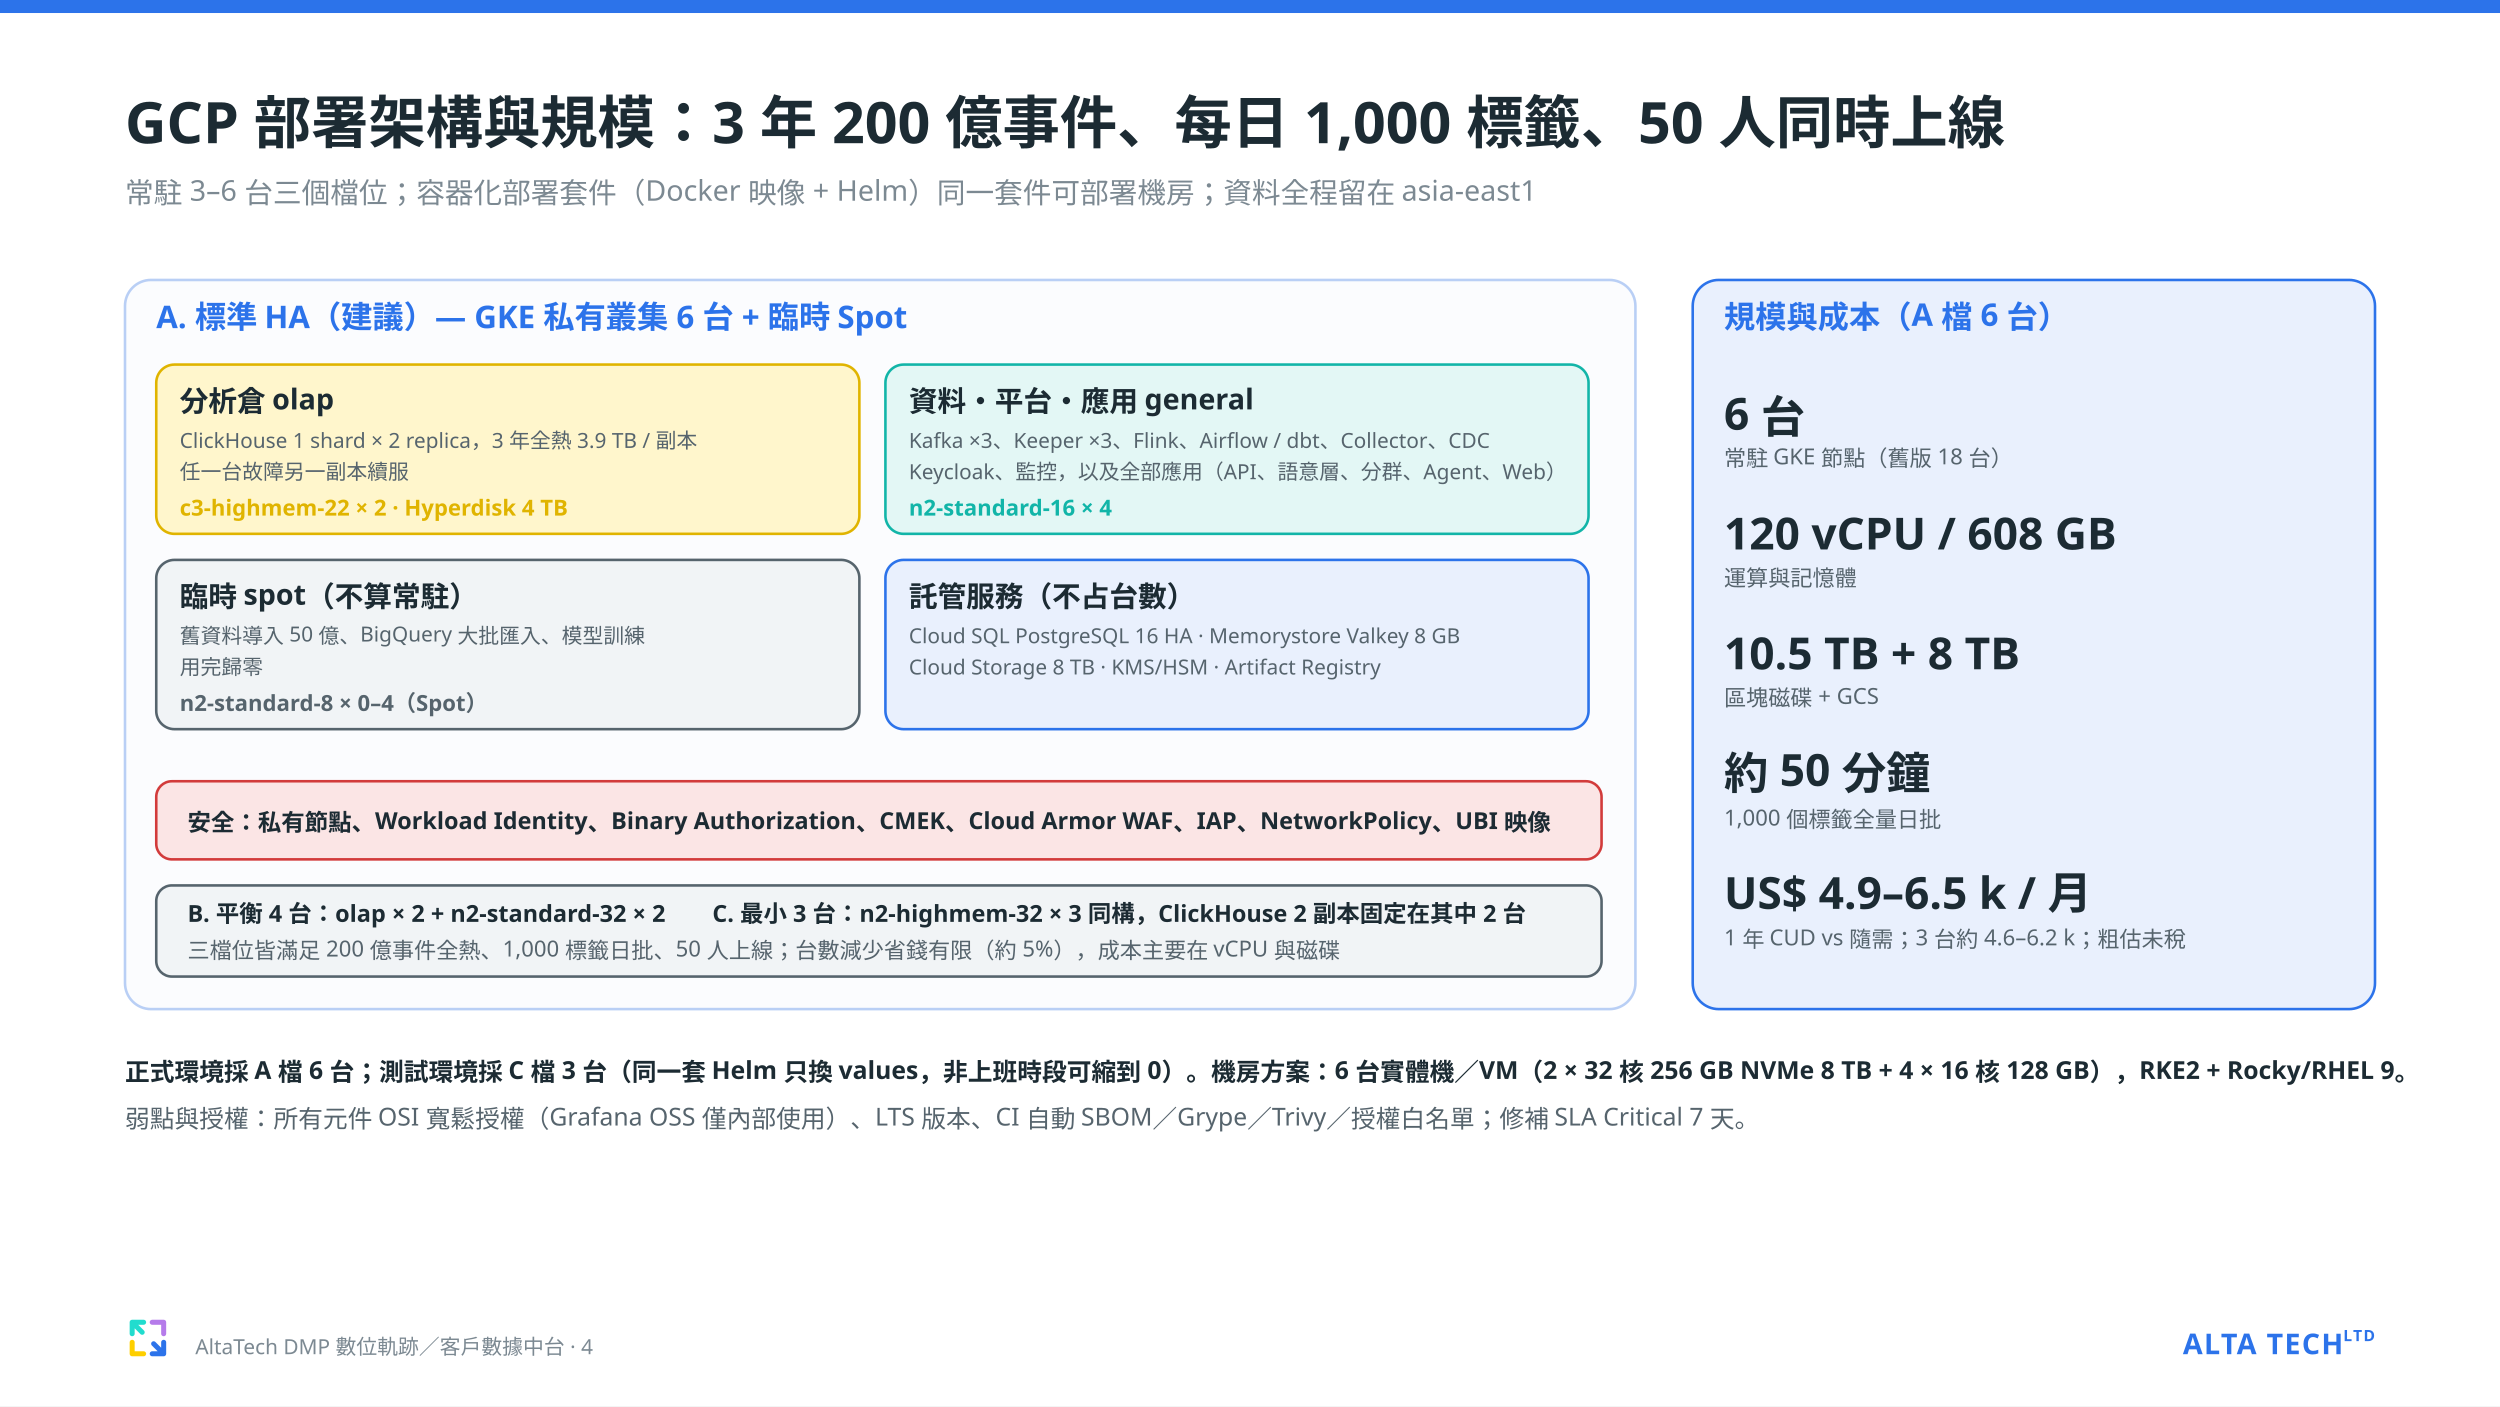
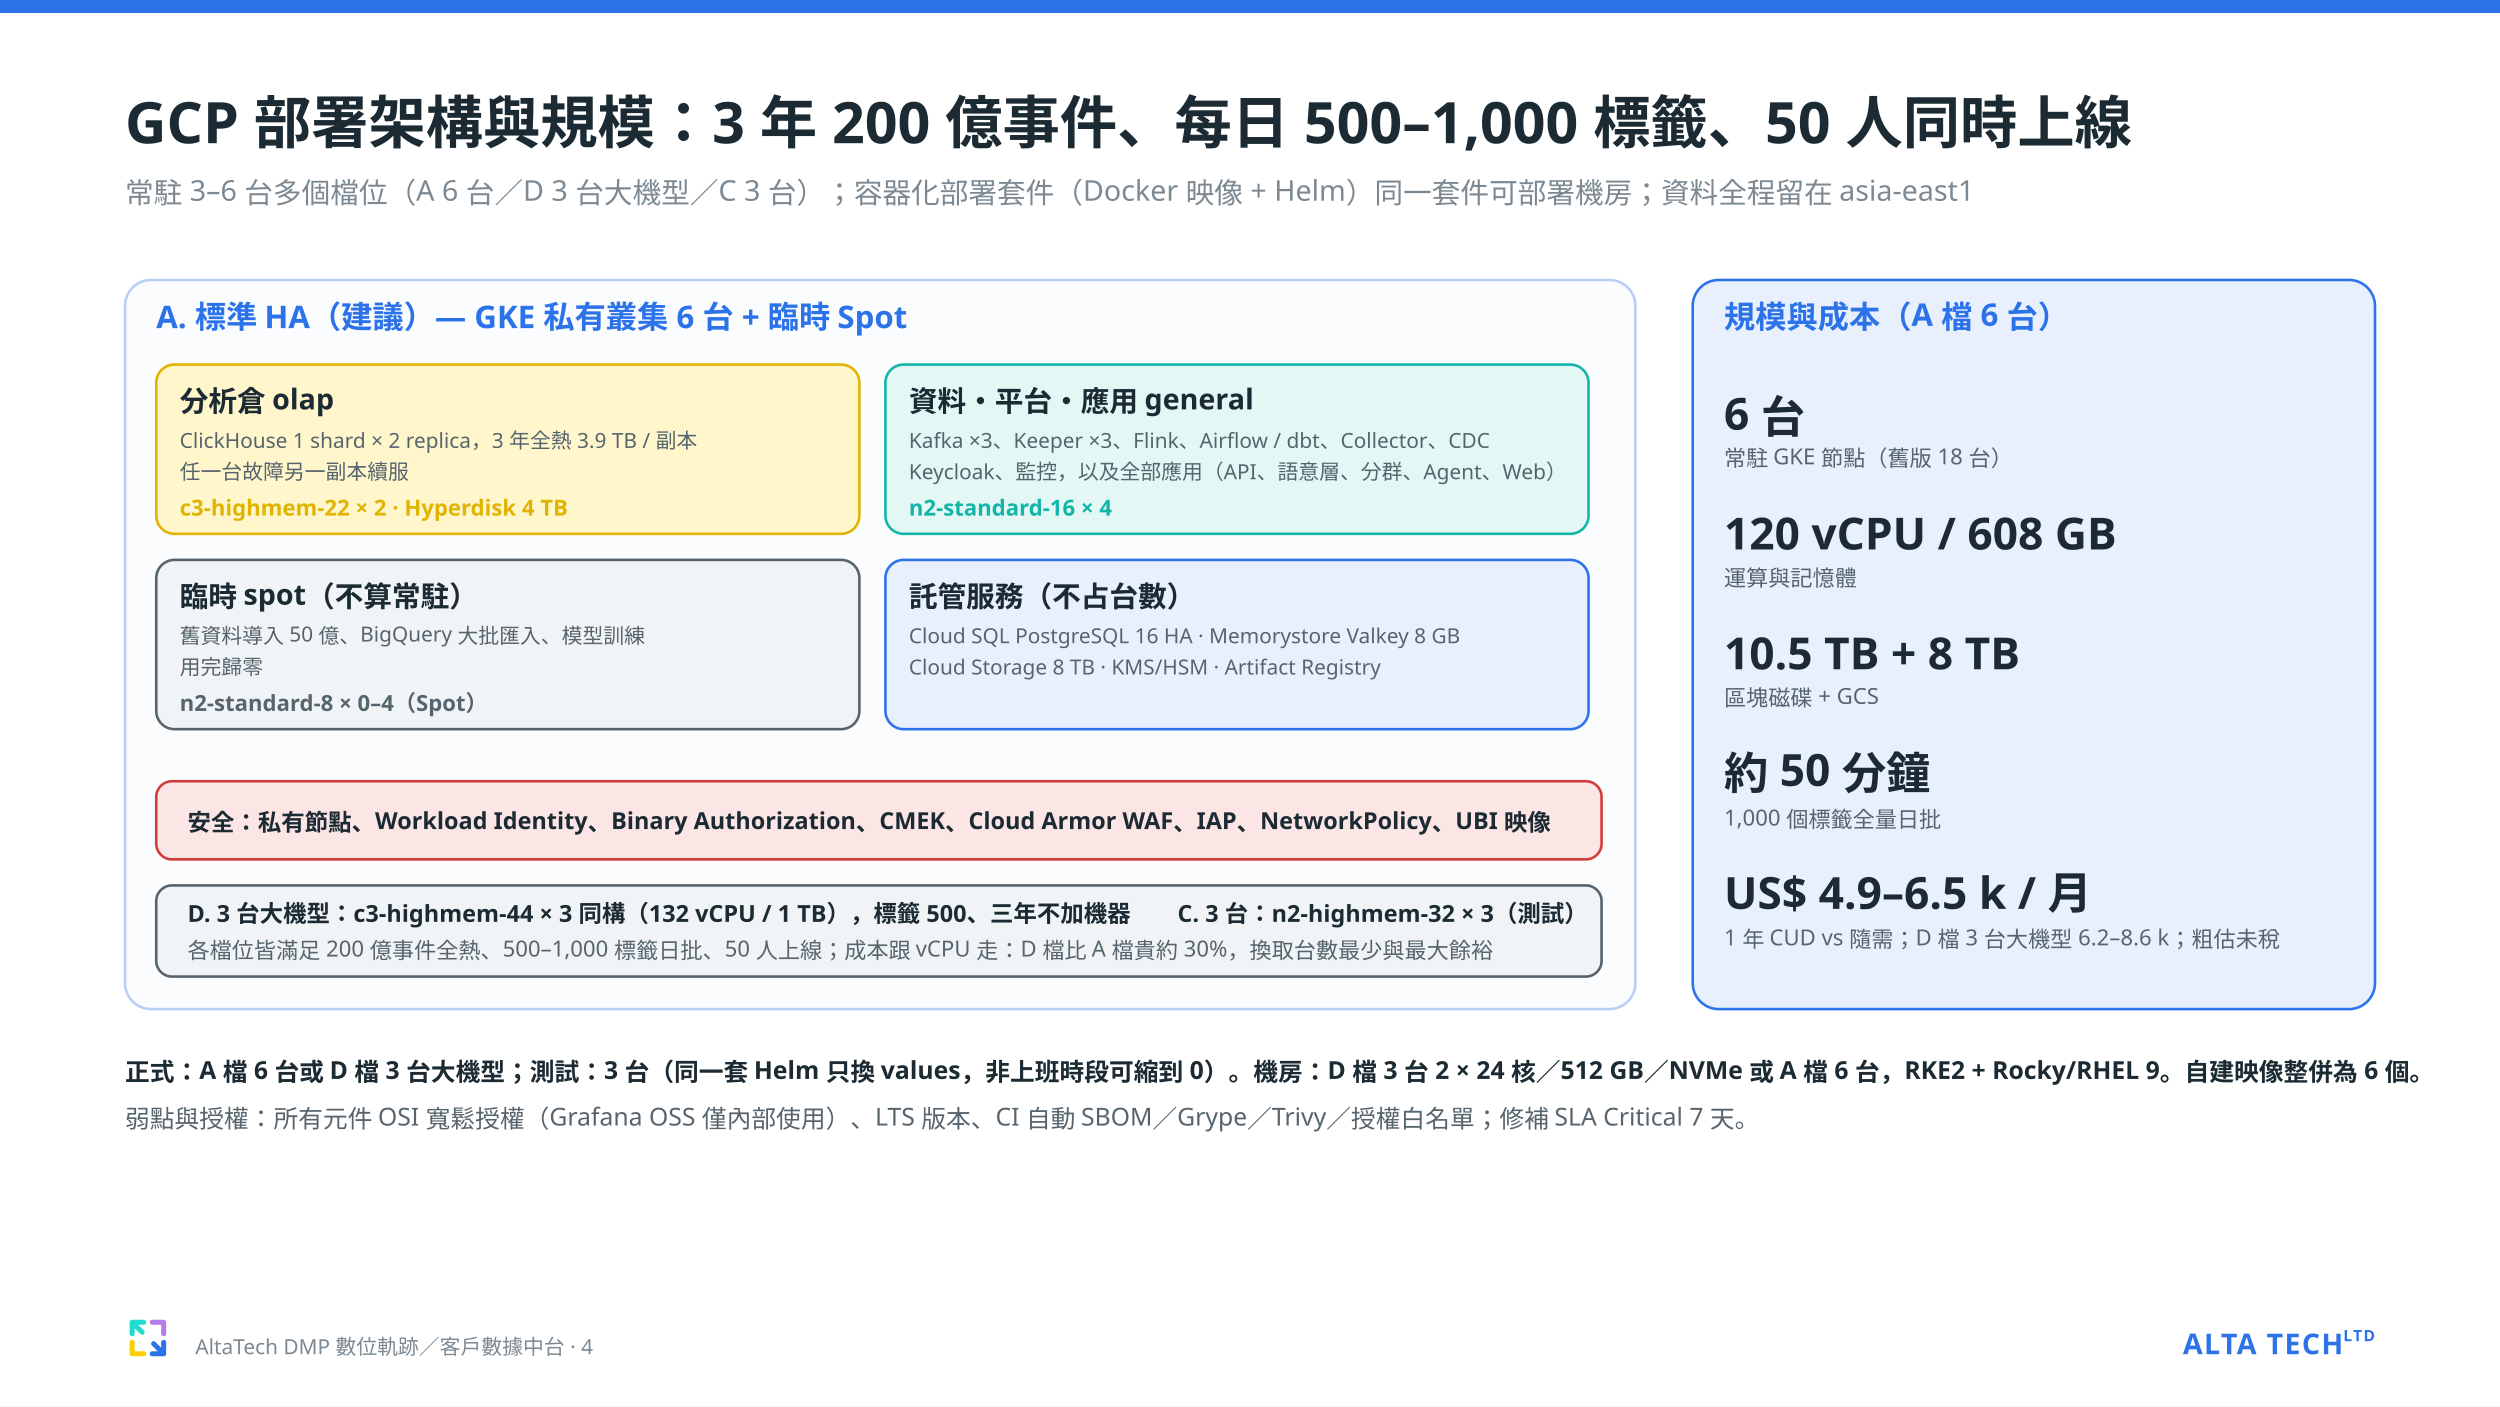
<svg xmlns="http://www.w3.org/2000/svg" viewBox="0 0 1920 1080" width="1920" height="1080">
  <defs>
    <marker id="ah" markerWidth="10" markerHeight="10" refX="8" refY="5" orient="auto">
      <path d="M0,0 L10,5 L0,10 z" fill="#7C8992" />
    </marker>
  </defs>
  <rect width="1920" height="1080" fill="#FFFFFF" />
  <rect x="0" y="0" width="1920" height="10" fill="#2C73EA" />
-   <text x="96" y="110" font-family="'Plus Jakarta Sans','Noto Sans TC','PingFang TC','Microsoft JhengHei',sans-serif" font-size="44" font-weight="800" fill="#1C2B33">GCP 部署架構與規模：3 年 200 億事件、每日 1,000 標籤、50 人同時上線</text>
-   <text x="96" y="156" font-family="'Plus Jakarta Sans','Noto Sans TC','PingFang TC','Microsoft JhengHei',sans-serif" font-size="22" fill="#7C8992">常駐 3–6 台三個檔位；容器化部署套件（Docker 映像 + Helm）同一套件可部署機房；資料全程留在 asia-east1</text>
+   <text x="96" y="110" font-family="'Plus Jakarta Sans','Noto Sans TC','PingFang TC','Microsoft JhengHei',sans-serif" font-size="44" font-weight="800" fill="#1C2B33">GCP 部署架構與規模：3 年 200 億事件、每日 500–1,000 標籤、50 人同時上線</text>
+   <text x="96" y="156" font-family="'Plus Jakarta Sans','Noto Sans TC','PingFang TC','Microsoft JhengHei',sans-serif" font-size="22" fill="#7C8992">常駐 3–6 台多個檔位（A 6 台／D 3 台大機型／C 3 台）；容器化部署套件（Docker 映像 + Helm）同一套件可部署機房；資料全程留在 asia-east1</text>
  <g transform="translate(96,1010) scale(0.55)">
    <path d="M10 26V10h16M10 10l14 14" stroke="#21DCCE" stroke-width="7" fill="none" stroke-linecap="round" stroke-linejoin="round" />
    <path d="M38 10h16v16" stroke="#B57BEA" stroke-width="7" fill="none" stroke-linecap="round" stroke-linejoin="round" />
    <path d="M10 38v16h16" stroke="#FECF00" stroke-width="7" fill="none" stroke-linecap="round" stroke-linejoin="round" />
    <path d="M54 38v16H38M54 54L40 40" stroke="#2C73EA" stroke-width="7" fill="none" stroke-linecap="round" stroke-linejoin="round" />
  </g>
  <text x="1824" y="1040" font-family="'Plus Jakarta Sans','Noto Sans TC','PingFang TC','Microsoft JhengHei',sans-serif" font-size="22" font-weight="800" fill="#2C73EA" text-anchor="end" letter-spacing="1">ALTA TECH<tspan font-size="12" dy="-10">LTD</tspan>
  </text>
  <text x="150" y="1040" font-family="'Plus Jakarta Sans','Noto Sans TC','PingFang TC','Microsoft JhengHei',sans-serif" font-size="16" fill="#7C8992">AltaTech DMP 數位軌跡／客戶數據中台 · 4</text>
  <rect x="96" y="215" width="1160" height="560" rx="20" fill="#FBFCFE" stroke="#B9CFF5" stroke-width="2" />
  <text x="120" y="252" font-family="'Plus Jakarta Sans','Noto Sans TC','PingFang TC','Microsoft JhengHei',sans-serif" font-size="24" font-weight="800" fill="#2C73EA" text-anchor="start">A. 標準 HA（建議）— GKE 私有叢集 6 台 + 臨時 Spot</text>
  <rect x="120" y="280" width="540" height="130" rx="14" fill="#FFF6CC" stroke="#E0B400" stroke-width="2" />
  <text x="138" y="316" font-family="'Plus Jakarta Sans','Noto Sans TC','PingFang TC','Microsoft JhengHei',sans-serif" font-size="22" font-weight="800" fill="#1C2B33" text-anchor="start">分析倉 olap</text>
  <text x="138" y="344" font-family="'Plus Jakarta Sans','Noto Sans TC','PingFang TC','Microsoft JhengHei',sans-serif" font-size="16" font-weight="400" fill="#56646D" text-anchor="start">ClickHouse 1 shard × 2 replica，3 年全熱 3.9 TB / 副本</text>
  <text x="138" y="368" font-family="'Plus Jakarta Sans','Noto Sans TC','PingFang TC','Microsoft JhengHei',sans-serif" font-size="16" font-weight="400" fill="#56646D" text-anchor="start">任一台故障另一副本續服</text>
  <text x="138" y="396" font-family="'Plus Jakarta Sans','Noto Sans TC','PingFang TC','Microsoft JhengHei',sans-serif" font-size="17" font-weight="700" fill="#E0B400" text-anchor="start">c3-highmem-22 × 2 · Hyperdisk 4 TB</text>
  <rect x="680" y="280" width="540" height="130" rx="14" fill="#E3F7F5" stroke="#12B5A8" stroke-width="2" />
  <text x="698" y="316" font-family="'Plus Jakarta Sans','Noto Sans TC','PingFang TC','Microsoft JhengHei',sans-serif" font-size="22" font-weight="800" fill="#1C2B33" text-anchor="start">資料・平台・應用 general</text>
  <text x="698" y="344" font-family="'Plus Jakarta Sans','Noto Sans TC','PingFang TC','Microsoft JhengHei',sans-serif" font-size="16" font-weight="400" fill="#56646D" text-anchor="start">Kafka ×3、Keeper ×3、Flink、Airflow / dbt、Collector、CDC</text>
  <text x="698" y="368" font-family="'Plus Jakarta Sans','Noto Sans TC','PingFang TC','Microsoft JhengHei',sans-serif" font-size="16" font-weight="400" fill="#56646D" text-anchor="start">Keycloak、監控，以及全部應用（API、語意層、分群、Agent、Web）</text>
  <text x="698" y="396" font-family="'Plus Jakarta Sans','Noto Sans TC','PingFang TC','Microsoft JhengHei',sans-serif" font-size="17" font-weight="700" fill="#12B5A8" text-anchor="start">n2-standard-16 × 4</text>
  <rect x="120" y="430" width="540" height="130" rx="14" fill="#F1F4F6" stroke="#56646D" stroke-width="2" />
  <text x="138" y="466" font-family="'Plus Jakarta Sans','Noto Sans TC','PingFang TC','Microsoft JhengHei',sans-serif" font-size="22" font-weight="800" fill="#1C2B33" text-anchor="start">臨時 spot（不算常駐）</text>
  <text x="138" y="494" font-family="'Plus Jakarta Sans','Noto Sans TC','PingFang TC','Microsoft JhengHei',sans-serif" font-size="16" font-weight="400" fill="#56646D" text-anchor="start">舊資料導入 50 億、BigQuery 大批匯入、模型訓練</text>
  <text x="138" y="518" font-family="'Plus Jakarta Sans','Noto Sans TC','PingFang TC','Microsoft JhengHei',sans-serif" font-size="16" font-weight="400" fill="#56646D" text-anchor="start">用完歸零</text>
  <text x="138" y="546" font-family="'Plus Jakarta Sans','Noto Sans TC','PingFang TC','Microsoft JhengHei',sans-serif" font-size="17" font-weight="700" fill="#56646D" text-anchor="start">n2-standard-8 × 0–4（Spot）</text>
  <rect x="680" y="430" width="540" height="130" rx="14" fill="#E9F0FD" stroke="#2C73EA" stroke-width="2" />
  <text x="698" y="466" font-family="'Plus Jakarta Sans','Noto Sans TC','PingFang TC','Microsoft JhengHei',sans-serif" font-size="22" font-weight="800" fill="#1C2B33" text-anchor="start">託管服務（不占台數）</text>
  <text x="698" y="494" font-family="'Plus Jakarta Sans','Noto Sans TC','PingFang TC','Microsoft JhengHei',sans-serif" font-size="16" font-weight="400" fill="#56646D" text-anchor="start">Cloud SQL PostgreSQL 16 HA · Memorystore Valkey 8 GB</text>
  <text x="698" y="518" font-family="'Plus Jakarta Sans','Noto Sans TC','PingFang TC','Microsoft JhengHei',sans-serif" font-size="16" font-weight="400" fill="#56646D" text-anchor="start">Cloud Storage 8 TB · KMS/HSM · Artifact Registry</text>
  <rect x="120" y="600" width="1110" height="60" rx="12" fill="#FBE5E5" stroke="#D23B3B" stroke-width="2" />
  <text x="144" y="638" font-family="'Plus Jakarta Sans','Noto Sans TC','PingFang TC','Microsoft JhengHei',sans-serif" font-size="18" font-weight="600" fill="#1C2B33" text-anchor="start">安全：私有節點、Workload Identity、Binary Authorization、CMEK、Cloud Armor WAF、IAP、NetworkPolicy、UBI 映像</text>
  <rect x="120" y="680" width="1110" height="70" rx="12" fill="#F1F4F6" stroke="#56646D" stroke-width="2" />
-   <text x="144" y="708" font-family="'Plus Jakarta Sans','Noto Sans TC','PingFang TC','Microsoft JhengHei',sans-serif" font-size="18" font-weight="600" fill="#1C2B33" text-anchor="start">B. 平衡 4 台：olap × 2 + n2-standard-32 × 2　　C. 最小 3 台：n2-highmem-32 × 3 同構，ClickHouse 2 副本固定在其中 2 台</text>
-   <text x="144" y="736" font-family="'Plus Jakarta Sans','Noto Sans TC','PingFang TC','Microsoft JhengHei',sans-serif" font-size="17" font-weight="400" fill="#56646D" text-anchor="start">三檔位皆滿足 200 億事件全熱、1,000 標籤日批、50 人上線；台數減少省錢有限（約 5%），成本主要在 vCPU 與磁碟</text>
+   <text x="144" y="708" font-family="'Plus Jakarta Sans','Noto Sans TC','PingFang TC','Microsoft JhengHei',sans-serif" font-size="18" font-weight="600" fill="#1C2B33" text-anchor="start">D. 3 台大機型：c3-highmem-44 × 3 同構（132 vCPU / 1 TB），標籤 500、三年不加機器　　C. 3 台：n2-highmem-32 × 3（測試）</text>
+   <text x="144" y="736" font-family="'Plus Jakarta Sans','Noto Sans TC','PingFang TC','Microsoft JhengHei',sans-serif" font-size="17" font-weight="400" fill="#56646D" text-anchor="start">各檔位皆滿足 200 億事件全熱、500–1,000 標籤日批、50 人上線；成本跟 vCPU 走：D 檔比 A 檔貴約 30%，換取台數最少與最大餘裕</text>
  <rect x="1300" y="215" width="524" height="560" rx="20" fill="#E9F0FD" stroke="#2C73EA" stroke-width="2" />
  <text x="1324" y="252" font-family="'Plus Jakarta Sans','Noto Sans TC','PingFang TC','Microsoft JhengHei',sans-serif" font-size="24" font-weight="800" fill="#2C73EA" text-anchor="start">規模與成本（A 檔 6 台）</text>
  <text x="1324" y="330" font-family="'Plus Jakarta Sans','Noto Sans TC','PingFang TC','Microsoft JhengHei',sans-serif" font-size="34" font-weight="800" fill="#1C2B33" text-anchor="start">6 台</text>
  <text x="1324" y="358" font-family="'Plus Jakarta Sans','Noto Sans TC','PingFang TC','Microsoft JhengHei',sans-serif" font-size="17" font-weight="400" fill="#56646D" text-anchor="start">常駐 GKE 節點（舊版 18 台）</text>
  <text x="1324" y="422" font-family="'Plus Jakarta Sans','Noto Sans TC','PingFang TC','Microsoft JhengHei',sans-serif" font-size="34" font-weight="800" fill="#1C2B33" text-anchor="start">120 vCPU / 608 GB</text>
  <text x="1324" y="450" font-family="'Plus Jakarta Sans','Noto Sans TC','PingFang TC','Microsoft JhengHei',sans-serif" font-size="17" font-weight="400" fill="#56646D" text-anchor="start">運算與記憶體</text>
  <text x="1324" y="514" font-family="'Plus Jakarta Sans','Noto Sans TC','PingFang TC','Microsoft JhengHei',sans-serif" font-size="34" font-weight="800" fill="#1C2B33" text-anchor="start">10.5 TB + 8 TB</text>
  <text x="1324" y="542" font-family="'Plus Jakarta Sans','Noto Sans TC','PingFang TC','Microsoft JhengHei',sans-serif" font-size="17" font-weight="400" fill="#56646D" text-anchor="start">區塊磁碟 + GCS</text>
  <text x="1324" y="606" font-family="'Plus Jakarta Sans','Noto Sans TC','PingFang TC','Microsoft JhengHei',sans-serif" font-size="34" font-weight="800" fill="#1C2B33" text-anchor="start">約 50 分鐘</text>
  <text x="1324" y="634" font-family="'Plus Jakarta Sans','Noto Sans TC','PingFang TC','Microsoft JhengHei',sans-serif" font-size="17" font-weight="400" fill="#56646D" text-anchor="start">1,000 個標籤全量日批</text>
  <text x="1324" y="698" font-family="'Plus Jakarta Sans','Noto Sans TC','PingFang TC','Microsoft JhengHei',sans-serif" font-size="34" font-weight="800" fill="#1C2B33" text-anchor="start">US$ 4.9–6.5 k / 月</text>
-   <text x="1324" y="726" font-family="'Plus Jakarta Sans','Noto Sans TC','PingFang TC','Microsoft JhengHei',sans-serif" font-size="17" font-weight="400" fill="#56646D" text-anchor="start">1 年 CUD vs 隨需；3 台約 4.6–6.2 k；粗估未稅</text>
-   <text x="96" y="830" font-family="'Plus Jakarta Sans','Noto Sans TC','PingFang TC','Microsoft JhengHei',sans-serif" font-size="19" font-weight="600" fill="#1C2B33" text-anchor="start">正式環境採 A 檔 6 台；測試環境採 C 檔 3 台（同一套 Helm 只換 values，非上班時段可縮到 0）。機房方案：6 台實體機／VM（2 × 32 核 256 GB NVMe 8 TB + 4 × 16 核 128 GB），RKE2 + Rocky/RHEL 9。</text>
+   <text x="1324" y="726" font-family="'Plus Jakarta Sans','Noto Sans TC','PingFang TC','Microsoft JhengHei',sans-serif" font-size="17" font-weight="400" fill="#56646D" text-anchor="start">1 年 CUD vs 隨需；D 檔 3 台大機型 6.2–8.6 k；粗估未稅</text>
+   <text x="96" y="830" font-family="'Plus Jakarta Sans','Noto Sans TC','PingFang TC','Microsoft JhengHei',sans-serif" font-size="19" font-weight="600" fill="#1C2B33" text-anchor="start">正式：A 檔 6 台或 D 檔 3 台大機型；測試：3 台（同一套 Helm 只換 values，非上班時段可縮到 0）。機房：D 檔 3 台 2 × 24 核／512 GB／NVMe 或 A 檔 6 台，RKE2 + Rocky/RHEL 9。自建映像整併為 6 個。</text>
  <text x="96" y="866" font-family="'Plus Jakarta Sans','Noto Sans TC','PingFang TC','Microsoft JhengHei',sans-serif" font-size="19" font-weight="400" fill="#56646D" text-anchor="start">弱點與授權：所有元件 OSI 寬鬆授權（Grafana OSS 僅內部使用）、LTS 版本、CI 自動 SBOM／Grype／Trivy／授權白名單；修補 SLA Critical 7 天。</text>
</svg>
